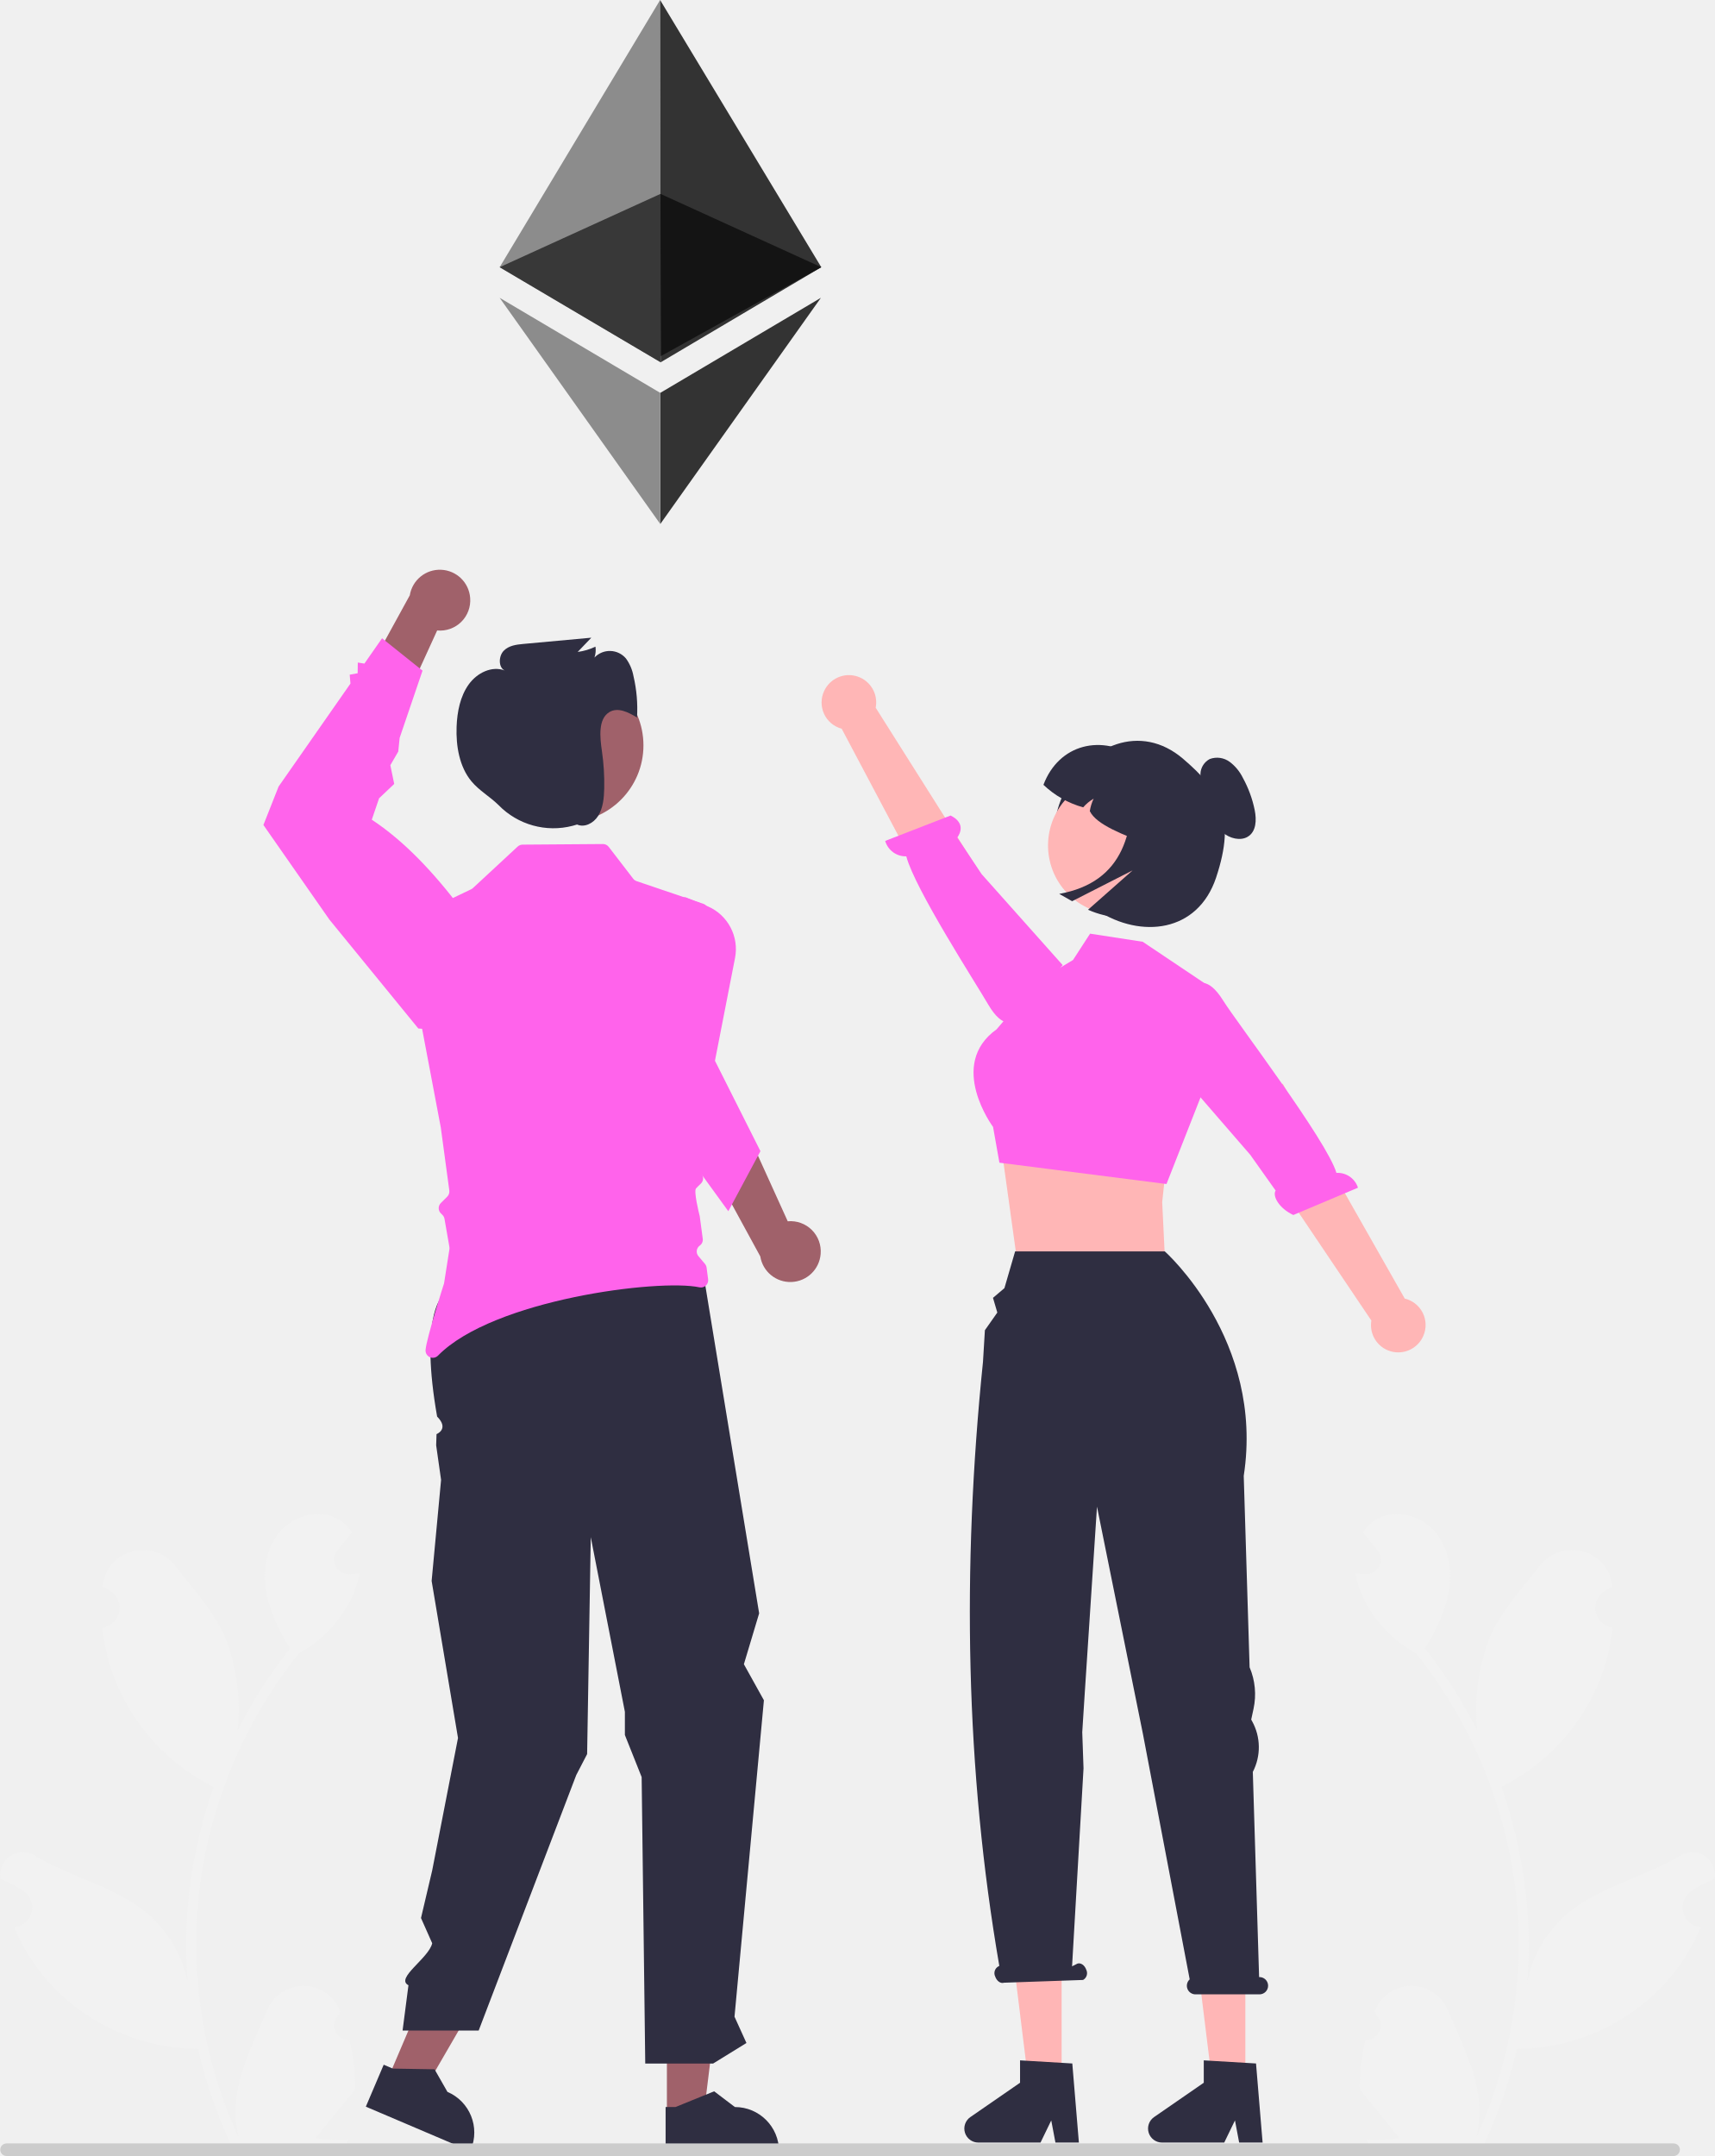
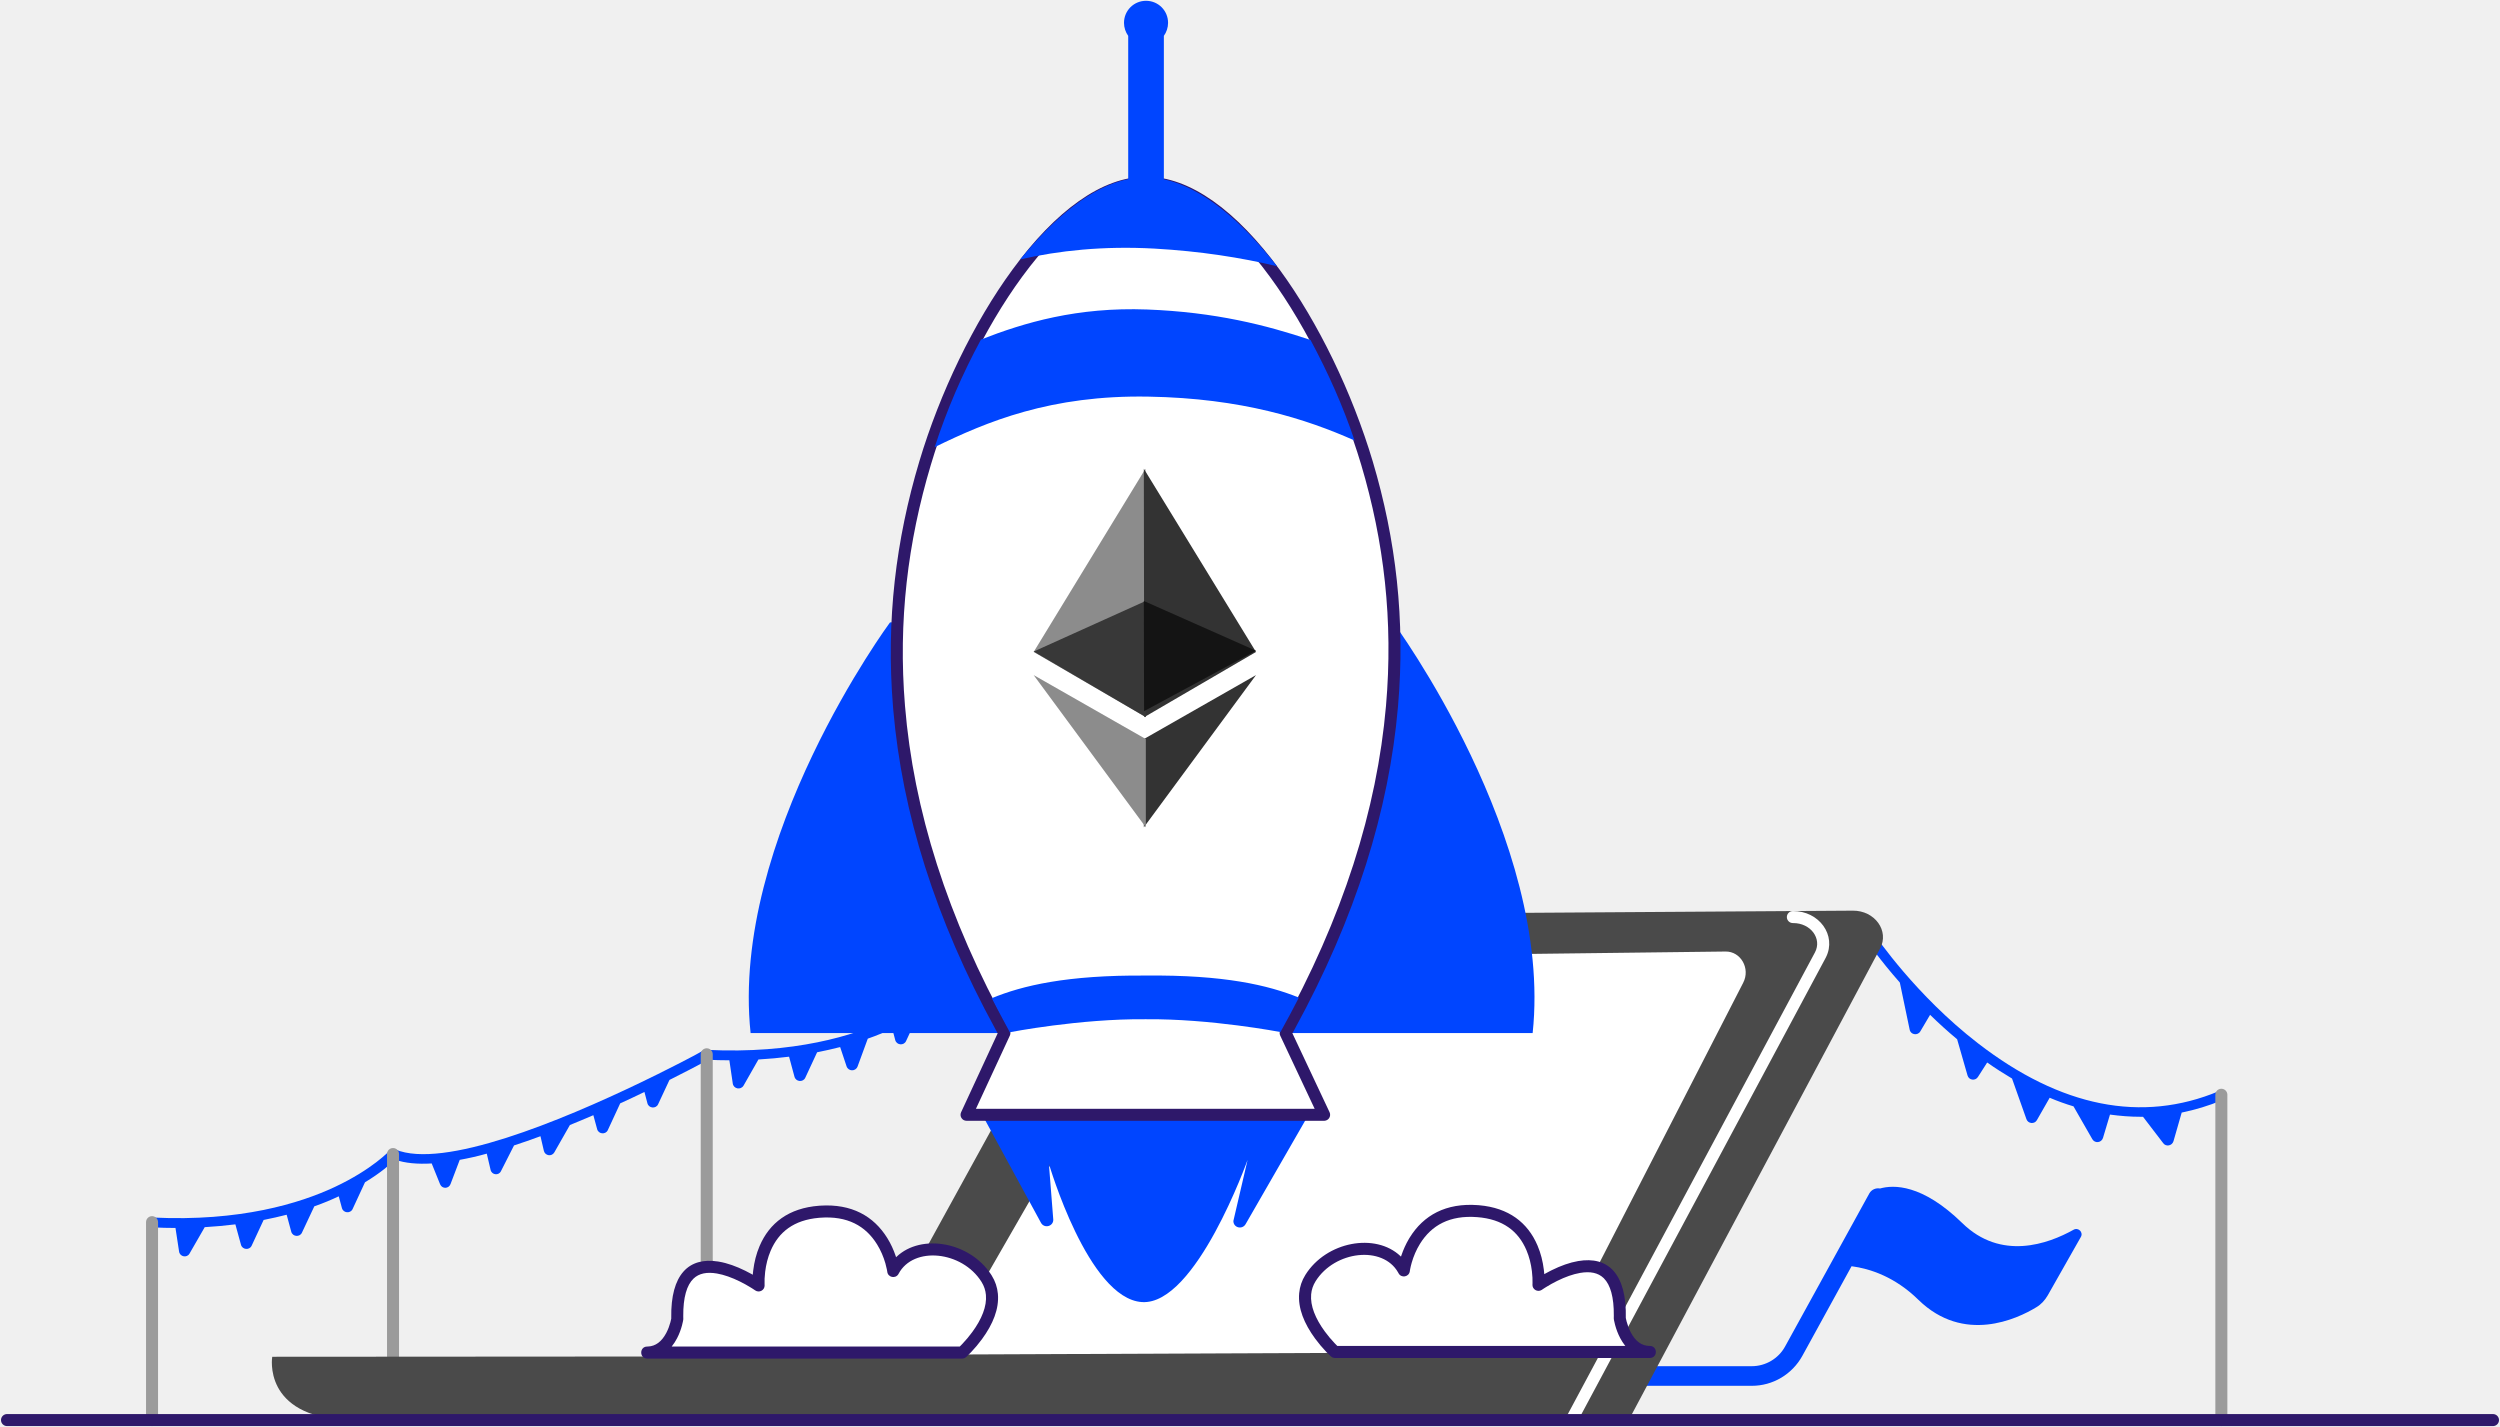
- <svg xmlns="http://www.w3.org/2000/svg" data-name="Layer 1" width="423.876" height="532.804" viewBox="0 0 423.876 532.804">
-   <path d="M474.453,687.758a3.613,3.613,0,0,1-2.619-6.263c.091-.362.156-.622.248-.984q-.049-.118-.098-.236a9.703,9.703,0,0,0-17.898.067c-2.927,7.051-6.654,14.113-7.572,21.568a28.705,28.705,0,0,0,.504,9.872A115.086,115.086,0,0,1,436.548,663.983a111.08,111.08,0,0,1,.689-12.392q.571-5.06,1.584-10.047a116.419,116.419,0,0,1,23.087-49.342,30.983,30.983,0,0,0,12.886-13.369,23.633,23.633,0,0,0,2.149-6.458c-.627.082-1.265.134-1.892.175-.195.01-.401.021-.597.031l-.074.003a3.58,3.58,0,0,1-2.94-5.832q.406-.5.813-.999c.411-.514.833-1.018,1.244-1.532a1.782,1.782,0,0,0,.134-.154c.473-.586.946-1.162,1.419-1.748a10.352,10.352,0,0,0-3.394-3.28c-4.741-2.777-11.281-.854-14.706,3.435-3.435,4.288-4.083,10.304-2.89,15.662a41.485,41.485,0,0,0,5.738,12.793c-.257.329-.525.648-.782.977a117.171,117.171,0,0,0-12.23,19.375,48.709,48.709,0,0,0-2.908-22.624c-2.783-6.715-8.001-12.37-12.595-18.175-5.519-6.973-16.835-3.93-17.807,4.909q-.014.128-.028.257,1.024.577,2.004,1.226a4.901,4.901,0,0,1-1.976,8.919l-.1.015a48.767,48.767,0,0,0,1.285,7.291,50.21,50.21,0,0,0,25,31.468c.401.206.792.411,1.193.607a119.597,119.597,0,0,0-6.438,30.296,113.434,113.434,0,0,0,.082,18.315l-.031-.216a29.974,29.974,0,0,0-10.232-17.308c-7.874-6.469-18.999-8.851-27.494-14.05a5.625,5.625,0,0,0-8.616,5.473q.017.114.035.227a32.925,32.925,0,0,1,3.692,1.779q1.024.578,2.004,1.226a4.901,4.901,0,0,1-1.976,8.919l-.1.015c-.072.01-.134.021-.206.031a48.808,48.808,0,0,0,8.978,14.058A50.254,50.254,0,0,0,437,689.929h.01a119.563,119.563,0,0,0,8.032,23.447h28.692c.103-.319.195-.648.288-.967a32.599,32.599,0,0,1-7.939-.473c2.129-2.612,4.257-5.245,6.386-7.857a1.781,1.781,0,0,0,.134-.154c1.08-1.337,2.17-2.663,3.25-4l.001-.002a47.75,47.75,0,0,0-1.399-12.164Z" transform="translate(-388.0619 -183.5979)" fill="#f2f2f2" />
-   <path d="M725.547,687.758a3.613,3.613,0,0,0,2.619-6.263c-.091-.362-.156-.622-.248-.984q.049-.118.098-.236a9.703,9.703,0,0,1,17.898.067c2.927,7.051,6.654,14.113,7.572,21.568a28.705,28.705,0,0,1-.504,9.872A115.086,115.086,0,0,0,763.452,663.983a111.08,111.08,0,0,0-.689-12.392q-.571-5.06-1.584-10.047a116.419,116.419,0,0,0-23.087-49.342,30.983,30.983,0,0,1-12.886-13.369,23.633,23.633,0,0,1-2.149-6.458c.627.082,1.265.134,1.892.175.195.01.401.021.597.031l.074.003a3.58,3.58,0,0,0,2.94-5.832q-.406-.5-.813-.999c-.411-.514-.833-1.018-1.244-1.532a1.782,1.782,0,0,1-.134-.154c-.473-.586-.946-1.162-1.419-1.748a10.352,10.352,0,0,1,3.394-3.28c4.741-2.777,11.281-.854,14.706,3.435,3.435,4.288,4.083,10.304,2.89,15.662a41.485,41.485,0,0,1-5.738,12.793c.257.329.525.648.782.977a117.171,117.171,0,0,1,12.23,19.375,48.709,48.709,0,0,1,2.908-22.624c2.783-6.715,8.001-12.37,12.595-18.175,5.519-6.973,16.835-3.93,17.807,4.909q.014.128.028.257-1.024.577-2.004,1.226a4.901,4.901,0,0,0,1.976,8.919l.1.015a48.767,48.767,0,0,1-1.285,7.291,50.21,50.21,0,0,1-25,31.468c-.401.206-.792.411-1.193.607a119.597,119.597,0,0,1,6.438,30.296,113.434,113.434,0,0,1-.082,18.315l.031-.216a29.974,29.974,0,0,1,10.232-17.308c7.874-6.469,18.999-8.851,27.494-14.05a5.625,5.625,0,0,1,8.616,5.473q-.017.114-.035.227a32.925,32.925,0,0,0-3.692,1.779q-1.024.578-2.004,1.226a4.901,4.901,0,0,0,1.976,8.919l.1.015c.072.01.134.021.206.031a48.808,48.808,0,0,1-8.978,14.058A50.254,50.254,0,0,1,763,689.929h-.01a119.563,119.563,0,0,1-8.032,23.447H726.266c-.103-.319-.195-.648-.288-.967a32.599,32.599,0,0,0,7.939-.473c-2.129-2.612-4.257-5.245-6.386-7.857a1.781,1.781,0,0,1-.134-.154c-1.08-1.337-2.17-2.663-3.25-4l-.001-.002a47.75,47.75,0,0,1,1.399-12.164Z" transform="translate(-388.0619 -183.5979)" fill="#f2f2f2" />
-   <polygon points="95.525 514.522 103.913 518.096 121.692 487.445 109.312 482.17 95.525 514.522" fill="#a0616a" />
-   <polygon points="164.839 522.46 173.956 522.459 178.294 487.291 164.837 487.292 164.839 522.46" fill="#a0616a" />
-   <path d="M552.58,715.569l28.037-.001V715.213a10.914,10.914,0,0,0-10.913-10.913h-.001l-5.121-3.885-9.555,3.886-2.447 0Z" transform="translate(-388.0619 -183.5979)" fill="#2f2e41" />
-   <path d="M478.487,704.209,504.28,715.2l.139-.326a10.914,10.914,0,0,0-5.761-14.318l-.001-0-3.188-5.582-10.314-.172-2.252-.96Z" transform="translate(-388.0619 -183.5979)" fill="#2f2e41" />
-   <path d="M561.844,497.923,575.701,582.297l-3.771,12.573,4.948,8.905-7.267,78.204,2.95,6.494-8.242,5.083H547.549l-.89-70.799-4.143-10.395V606.634l-8.433-43.171-.9,53.613-2.692,5.193-24.119,63.138H487.567l1.454-11.204h0c-3.369-1.706,5.059-6.691,5.868-10.38l-2.769-6.23,2.769-11.768,6.378-32.729-6.517-38.806,2.334-24.978-1.215-8.544.092-2.763s3.214-1.24.145-4.336c-4.25-24.091.978-29.319.978-29.319L518.01,492.102Z" transform="translate(-388.0619 -183.5979)" fill="#2f2e41" />
-   <circle id="a947ada5-bf6f-4e8a-be72-c0404926012e" data-name="ab6171fa-7d69-4734-b81c-8dff60f9761b" cx="140.038" cy="184.204" r="19.004" fill="#a0616a" />
-   <path d="M504.273,331.347a7.478,7.478,0,0,1-8.159,8.058l-11.042,24.173-7.328-11.706,11.609-21.161a7.519,7.519,0,0,1,14.92.635Z" transform="translate(-388.0619 -183.5979)" fill="#a0616a" />
-   <path d="M563.09,499.739a1.786,1.786,0,0,1-2.15,1.99c-9.95-2.15-51.01,3.01-64.61,16.87a1.796,1.796,0,0,1-3.08-1.39c.24-2.98,4.57-16.46,4.57-16.46l1.32-8.4a1.947,1.947,0,0,0,0-.59l-1.21-6.95a1.821,1.821,0,0,0-.5-.96l-.41-.41a1.799,1.799,0,0,1,0-2.54l1.59-1.58a1.841,1.841,0,0,0,.51-1.51l-2.11-15.6c-.01-.03-.01-.07-.02-.1l-9.32-49.22a1.798,1.798,0,0,1,.99-1.95l15.84-7.57a1.767,1.767,0,0,0,.45-.3l11.06-10.26a1.854,1.854,0,0,1,1.2-.48l19.88-.15a1.81,1.81,0,0,1,1.43.7l6.05,7.87a1.794,1.794,0,0,0,.84.6l4.1,1.39,11.84,4.02.55.19a1.784,1.784,0,0,1,1.2,1.62.859.859,0,0,1,.01.16l-2.96,61.26a1.94,1.94,0,0,0,.14.79l1.42,3.31a1.805,1.805,0,0,1-.41,2c-.42.4-.9.86-1.2,1.2-.61.67.69,5.98.89,6.75a1.414,1.414,0,0,1,.04.2l.73,5.49a1.784,1.784,0,0,1-.74,1.69,1.789,1.789,0,0,0-.32,2.62l1.6,1.89a1.908,1.908,0,0,1,.41.93Z" transform="translate(-388.0619 -183.5979)" fill="#ff63eb" />
-   <path d="M523.238,385.876q-.122-.268-.243-.538c.031.001.062.005.093.006Z" transform="translate(-388.0619 -183.5979)" fill="#2f2e41" />
-   <path d="M590.903,493.488a7.478,7.478,0,0,0-8.138-8.079l-10.98-24.202-7.358,11.687,11.555,21.191a7.519,7.519,0,0,0,14.921-.597Z" transform="translate(-388.0619 -183.5979)" fill="#a0616a" />
-   <path d="M576.02,468.079l-.61,1.14-6.43,12.02-.9,1.68-6.28-8.65-20.61-28.38,2.93-17.8,5.39-22.3,7.99-.46,5.6,2.29h0a11.499,11.499,0,0,1,6.64,12.723L564.78,445.739Z" transform="translate(-388.0619 -183.5979)" fill="#ff63eb" />
-   <path d="M544.645,350.702a10.695,10.695,0,0,0-1.86-4.373,5.23,5.23,0,0,0-7.791-.237,5.735,5.735,0,0,0,.252-2.69,14.571,14.571,0,0,1-4.399,1.308l3.372-3.521-16.787,1.542c-1.733.159-3.606.385-4.878,1.701-1.272,1.316-1.343,4.125.265,4.859-3.169-1.193-6.807.539-8.898,3.441-2.091,2.902-2.86,6.73-3.002,10.443-.183,4.815.714,9.942,3.654,13.487,1.922,2.318,4.543,3.764,6.67,5.849l.064.063a18.908,18.908,0,0,0,18.303,5.099c.363-.1.723-.21,1.085-.314,1.809.818,4.062-.3,5.204-2.12,1.218-1.94,1.458-4.422,1.51-6.786a55.635,55.635,0,0,0-.57-9.245c-.503-3.446-.957-7.86,1.772-9.591,2.125-1.348,4.765-.018,6.905,1.302A35.53,35.53,0,0,0,544.645,350.702Z" transform="translate(-388.0619 -183.5979)" fill="#2f2e41" />
-   <path d="M504.121,438.679l-12.663-.914-21.977-26.907L453.168,387.475l3.757-9.506,17.759-25.442L474.5,350.329l1.965-.354.035-2.646,1.631.259L482.5,341.329l10,8-5.655,16.613L486.5,369.329l-1.957,3.373.957,4.627-3.74,3.549-1.801,5.289c7.768,5.109,15.135,12.752,22.317,22.317Z" transform="translate(-388.0619 -183.5979)" fill="#ff63eb" />
-   <polygon points="288.635 284.344 287.262 297.074 288.07 313.768 251.094 309.375 247.619 284.344 252.046 284.387 288.635 284.344" fill="#ffb6b6" />
-   <path d="M644.501,426.102l8.786-5.272,4.213-6.501,13,2,15.892,10.653-.156,24.161-9.853,25.059-41.296-5.272-1.569-8.839s-11.422-15.341.879-24.128Z" transform="translate(-388.0619 -183.5979)" fill="#ff63eb" />
-   <path d="M591.766,354.359a6.707,6.707,0,0,0,4.335,9.326l28.607,53.976L636.255,408.75l-31.75-50.255a6.743,6.743,0,0,0-12.738-4.136Z" transform="translate(-388.0619 -183.5979)" fill="#ffb6b6" />
-   <path d="M638.692,435.901s-2.651,2.351-6.421-4.141c-3.018-5.197-18.069-28.469-20.201-36.537a5.269,5.269,0,0,1-5.213-3.814l16.168-6.275c3.515,1.757,2.539,4.193,1.648,5.453l6.021,9.032,20.028,22.476-10.084,12.14Z" transform="translate(-388.0619 -183.5979)" fill="#ff63eb" />
-   <polygon points="307.814 515.476 299.73 515.476 295.882 484.294 307.814 484.294 307.814 515.476" fill="#ffb6b6" />
-   <path d="M700.142,713.08h-5.797l-1.035-5.474-2.65,5.474h-15.376a3.456,3.456,0,0,1-1.964-6.301l12.279-8.48v-5.534l12.915.771Z" transform="translate(-388.0619 -183.5979)" fill="#2f2e41" />
-   <polygon points="262.404 515.476 254.32 515.476 250.472 484.294 262.404 484.294 262.404 515.476" fill="#ffb6b6" />
-   <path d="M654.732,713.08H648.935l-1.035-5.474-2.65,5.474H629.874a3.456,3.456,0,0,1-1.964-6.301l12.279-8.48v-5.534l12.915.771Z" transform="translate(-388.0619 -183.5979)" fill="#2f2e41" />
-   <path d="M699.364,672.184h-.088l-1.555-50.7a13.258,13.258,0,0,0-.174-12.528l-.223-.403.577-2.675a17.041,17.041,0,0,0-.974-10.256l-1.45-47.294c5.182-33.582-19.513-55.483-19.513-55.483H638.971l-2.644,9.083L633.5,504.329l1.07,3.634L631.5,512.329l-.471,7.801c-5.25,51.152-4.298,100.999,4.034,149.292l-.227.115a1.919,1.919,0,0,0-.784,2.531c.385,1.115,1.36,1.791,2.178,1.508l19.537-.68a1.919,1.919,0,0,0,.784-2.531c-.385-1.115-1.36-1.791-2.178-1.508l-1.328.672,2.833-48.924-.314-8.936.648-10.138,2.995-45.601,11.335,56.076,11.578,60.741a2.13,2.13,0,0,0,1.436,3.709h15.809a2.136,2.136,0,0,0,0-4.273Z" transform="translate(-388.0619 -183.5979)" fill="#2f2e41" />
-   <path d="M739.877,513.705a6.707,6.707,0,0,0-4.605-9.196L705.102,451.391l-11.282,9.245,33.203,49.307a6.743,6.743,0,0,0,12.854,3.762Z" transform="translate(-388.0619 -183.5979)" fill="#ffb6b6" />
-   <path d="M683.877,426.945s2.581-2.427,6.539,3.952c3.168,5.107,25.608,34.553,27.974,42.555a5.269,5.269,0,0,1,5.322,3.66l-15.977,6.744c-3.564-1.654-5.225-4.748-4.371-6.033L697.081,468.97l-23.554-27.192,8.452-13.112Z" transform="translate(-388.0619 -183.5979)" fill="#ff63eb" />
-   <path d="M803.283,714.849a1.549,1.549,0,0,1-1.553,1.553H389.679a1.553,1.553,0,0,1,0-3.106H801.729A1.549,1.549,0,0,1,803.283,714.849Z" transform="translate(-388.0619 -183.5979)" fill="#ccc" />
-   <path d="M651.182,379.266c-5.379,10.602-1.865,22.883,8.117,29.341,10.794,6.983,24.808,5.454,29.341-8.117,5.048-15.113.901-21.596-8.117-29.341C669.955,362.072,656.994,367.81,651.182,379.266Z" transform="translate(-388.0619 -183.5979)" fill="#2f2e41" />
-   <path d="M677.661,402.884a17.031,17.031,0,0,1-27.1-20.635l.148-.194a17.031,17.031,0,0,1,26.948,20.826Z" transform="translate(-388.0619 -183.5979)" fill="#ffb6b6" />
-   <path d="M645.969,377.549a23.27,23.27,0,0,0,9.823,5.566,10.177,10.177,0,0,1,2.589-2.145,10.887,10.887,0,0,0-.95,3.074c1.642,3.408,8.349,5.857,14.758,8.362L680.679,377.423l-11.237-6.367C660.412,364.813,649.782,367.477,645.969,377.549Z" transform="translate(-388.0619 -183.5979)" fill="#2f2e41" />
-   <path d="M687.083,371.168a5.234,5.234,0,0,1,4.948.723,11.028,11.028,0,0,1,3.23,3.929,28.169,28.169,0,0,1,2.929,7.982c.485,2.417.403,5.338-1.766,6.6-1.809,1.052-4.396.39-6.059-1.015a13.461,13.461,0,0,1-3.411-5.306,18.752,18.752,0,0,0-3.021-5.526l1.498.699a13.092,13.092,0,0,1-.652-4.46A4.319,4.319,0,0,1,687.083,371.168Z" transform="translate(-388.0619 -183.5979)" fill="#2f2e41" />
-   <path d="M667.647,373.131l12.056,6.831a14.128,14.128,0,0,1,5.327,19.256l0,0a21.929,21.929,0,0,1-28.039,9.202l11.016-9.725-14.945,7.614-3.191-1.808C665.899,401.588,668.991,389.016,667.647,373.131Z" transform="translate(-388.0619 -183.5979)" fill="#2f2e41" />
-   <polygon points="163.162 0 123.5 66.033 163.297 89.529 163.162 0" fill="#8c8c8c" />
-   <polygon points="202.998 66.033 163.162 0 163.297 89.529 202.998 66.033" fill="#333" />
-   <polygon points="123.5 66.033 163.249 47.916 163.297 89.529 123.5 66.033" fill="#383838" />
-   <polygon points="202.998 66.033 163.249 47.916 163.335 88.008 202.998 66.033" fill="#141414" />
-   <polygon points="202.901 73.595 163.2 97.091 163.2 129.5 202.901 73.595" fill="#333" />
-   <polygon points="123.498 73.595 163.2 97.091 163.2 129.5 123.498 73.595" fill="#8c8c8c" />
+ <svg xmlns="http://www.w3.org/2000/svg" height="712" viewBox="0 0 1248 712" width="1248">
+   <g fill="none" fill-rule="evenodd">
+     <path d="m1035.1 613.9c-12.7 7.1-36.2 15.6-55.6-3.4-20-19.5-34.3-19.1-41-17.2-2-.4-4.2.5-5.3 2.4l-42.1 76.5c-3.3 6-9.7 9.8-16.6 9.8h-137.1c-2.7 0-4.9 2.2-4.9 4.9s2.2 4.9 4.9 4.9h137.1c10.5 0 20.1-5.7 25.2-14.9l24.6-44.8c9.2 1.2 21.7 5.3 33.4 16.8 22.6 22 49.1 9.6 58.8 3.7 2.4-1.4 4.3-3.5 5.7-5.9l16.5-29.1c1.5-2.4-1.2-5.1-3.6-3.7z" fill="#0045FF" />
+     <g transform="translate(72 466)">
+       <g fill="#0045FF">
+         <path d="m282.7 59.4c-.6-1.3-2.2-1.8-3.4-1.1-.4.2-4.6 2.8-22.9 11.9l-8.4 4.1c-39.9 19.2-98.8 43.6-122.7 33.5-1-.4-2.1-.2-2.8.6-.1.1-8.7 9.4-27.5 18.2-17.3 8.1-47.1 17.3-90.6 15.2-1.5-.1-2.8 1.2-2.5 2.8.2 1.2 1.2 2 2.4 2.1 3.9.2 7.6.3 11.3.3l1.8 11.8c.4 2.6 3.9 3.3 5.2 1l7.6-13.2c5.3-.3 10.4-.8 15.3-1.4l2.8 10.2c.7 2.5 4.2 2.8 5.3.5l6-12.9c4.1-.8 7.9-1.7 11.5-2.6l2.3 8.5c.7 2.5 4.2 2.8 5.3.5l6.2-13.2c4.6-1.6 8.6-3.3 12.2-5l1.6 5.9c.7 2.5 4.2 2.8 5.3.5l6.2-13.4c8.1-4.9 12.9-9.2 15-11.3 5.1 1.8 11.3 2.3 18.3 1.9l4.2 10.4c1 2.4 4.3 2.3 5.2-.1l4.6-12.1c4.4-.8 8.9-1.8 13.5-3.1l1.9 8.1c.6 2.6 4.1 3 5.2.6l6.5-12.8c4.4-1.4 8.8-3 13.2-4.6l1.7 7.3c.6 2.5 3.9 3 5.2.8l7.8-13.7c3.9-1.6 7.8-3.2 11.7-4.9l1.9 7c.7 2.5 4.2 2.8 5.3.5l6.2-13.4c4.2-1.9 8.2-3.8 12.1-5.7l1.5 5.7c.7 2.5 4.2 2.8 5.3.5l5.7-12.2c15.5-7.8 18.4-9.6 19.9-10.4.6-.7 1.2-2.1.6-3.3z" />
+         <path d="m401.8 24.1c-1-.4-2.1-.2-2.8.6-.1.1-8.7 9.4-27.5 18.2-17.3 8.1-47.1 17.3-90.6 15.2-1.5-.1-2.8 1.2-2.5 2.8.2 1.2 1.2 2 2.4 2.1 3.9.2 7.6.3 11.3.3l1.7 11.6c.4 2.7 4 3.4 5.4 1l7.4-13c5.3-.3 10.4-.8 15.3-1.4l2.7 10c.7 2.6 4.3 2.9 5.4.5l5.9-12.7c4.1-.8 7.9-1.7 11.5-2.6l3.2 9.6c.9 2.6 4.5 2.7 5.5.1l5.1-13.9c4.6-1.6 8.6-3.3 12.2-5l1.5 5.7c.7 2.6 4.3 2.9 5.4.5l6.1-13.1c8.1-4.9 12.9-9.2 15-11.3" />
+         <path d="m1038.9 80.1c-.5-1.3-2-2-3.2-1.4-38.5 16.1-79 8-120.3-23.9-31.1-24-50.9-53.3-51.1-53.5-.8-1.1-2.3-1.4-3.4-.7-1.1.8-1.4 2.3-.7 3.4.1.2 5.9 8.8 16.2 20.5l4.9 23.5c.5 2.6 4 3.1 5.3.9l4.9-8.3c4.2 4.1 8.7 8.2 13.5 12.2l5.2 18.1c.7 2.4 3.9 2.8 5.2.7l4.6-7.2c4.1 2.9 8.2 5.5 12.4 8l7.2 20.3c.8 2.3 4 2.6 5.2.5l6.4-11.2c4 1.7 7.9 3.1 11.9 4.3l9.4 16.4c1.3 2.2 4.5 1.8 5.3-.6l3.5-11.7c5.1.7 10.2 1.1 15.3 1.1h1.2l10.1 13.2c1.4 1.9 4.4 1.3 5.1-1l4.1-14.3c6.8-1.4 13.5-3.4 20.2-6.2 1.3-.5 2.1-1.9 1.6-3.1z" />
+       </g>
+       <g fill="#9b9b9b" transform="translate(0 57)">
+         <path d="m3.9 84.1c1.598 0 2.904 1.249 2.995 2.824l.005.176v98.8c0 1.657-1.343 3-3 3-1.598 0-2.904-1.249-2.995-2.824l-.005-.176v-98.8c0-1.657 1.343-3 3-3z" />
+         <path d="m124.2 50.1c1.598 0 2.904 1.249 2.995 2.824l.005.176v131.2c0 1.657-1.343 3-3 3-1.598 0-2.904-1.249-2.995-2.824l-.005-.176v-131.2c0-1.657 1.343-3 3-3z" />
+         <path d="m280.8.3c1.598 0 2.904 1.249 2.995 2.824l.005.176v180.8c0 1.657-1.343 3-3 3-1.598 0-2.904-1.249-2.995-2.824l-.005-.176v-180.8c0-1.657 1.343-3 3-3z" />
+         <path d="m1036.9 20.5c1.598 0 2.904 1.249 2.995 2.824l.005.176v162.4c0 1.657-1.343 3-3 3-1.598 0-2.904-1.249-2.995-2.824l-.005-.176v-162.4c0-1.657 1.343-3 3-3z" />
+       </g>
+     </g>
+     <g transform="translate(135 454)">
+       <path d="m789.9.6-362 2.4c-5.8 0-11 3-13.4 7.6l-116.8 212.5-296.8.2s-5.1 29.8 37.6 31.6l640-.8 125-234.5c4.8-8.9-2.6-19.1-13.6-19z" fill="#4a4a4a" />
+       <g fill="#fff" transform="translate(334)">
+         <path d="m.9 222.2 305.7-1.3 94.6-184.3c3.7-7.1-1.2-15.7-8.8-15.6l-277.8 3.4z" />
+         <path d="m425.973.799c13.103-.117 22.03 12.112 16.543 23.084l-.171.332-123.8 231.3c-.782 1.461-2.6 2.011-4.061 1.229-1.407-.753-1.969-2.467-1.311-3.897l.081-.164 123.792-231.285c3.584-6.788-2.091-14.68-11.02-14.6-1.657.015-3.012-1.316-3.027-2.973-.015-1.657 1.316-3.012 2.973-3.027z" />
+       </g>
+     </g>
+     <g transform="translate(373)">
+       <g fill="#0045FF" transform="translate(0 308)">
+         <path d="m113.2 240.9 33.5 61.6c1.7 2.9 6.1 1.7 6.1-1.6l-2.2-28s19.6 67.4 46.5 69.1 52.7-71 52.7-71l-7.1 30.5c0 3.4 4.4 4.5 6.1 1.6l35.8-62.2" />
+         <path d="m71.3 2.7s-79.9 108.2-69.6 205h176.3v-207.3z" />
+         <path d="m322.5 2.7s79.9 108.2 69.6 205h-176.3v-207.3z" />
+       </g>
+       <path d="m268.8 515.7c67.7-121.7 60.3-218.3 40.6-284.5-19.8-66.2-66.2-140-110.3-140s-90.5 73.8-110.3 140-28.1 162.8 39.6 284.5l-18.9 40.8h178.5z" fill="#fff" />
+       <path d="m199.1 88.2c-21.948 0-45.097 16.951-66.682 46.402-19.326 26.368-36.233 61.438-46.492 95.739-11.702 39.126-16.675 79.362-13.128 122.543l.133 1.579c4.437 51.077 20.772 104.08 50.981 159.312l1.126 2.046-18.259 39.419c-.921 1.988.531 4.261 2.722 4.261h178.5l.172-.005c2.102-.115 3.454-2.335 2.542-4.273l-18.547-39.413 1.142-2.073c30.54-55.836 47.071-109.369 51.555-160.839 3.773-43.313-1.019-83.676-12.588-122.554-10.26-34.304-27.167-69.375-46.493-95.743-21.585-29.451-44.734-46.402-66.682-46.402zm0 6c19.581 0 41.275 15.886 61.843 43.948 18.905 25.794 35.514 60.245 45.583 93.911 11.362 38.181 16.065 77.794 12.361 120.317-4.501 51.666-21.365 105.52-52.708 161.864l-.094.183c-.378.805-.381 1.741.001 2.552l17.186 36.523h-169.077l16.927-36.539c.403-.87.366-1.881-.1-2.719-31.311-56.286-47.995-110.108-52.244-161.85-3.482-42.395 1.399-81.89 12.897-120.332 10.069-33.666 26.678-68.118 45.583-93.911 20.568-28.062 42.262-43.948 61.843-43.948z" fill="#2e186a" fill-rule="nonzero" />
+       <g fill="#0045FF">
+         <path d="m208 89.5v-70.9c0-.2 0-.4 0-.7 1.3-1.8 2.1-4.1 2.1-6.5 0-6.1-4.9-11-11-11s-11 4.9-11 11c0 2.4.8 4.7 2.1 6.5v.7 70.8c-18.5 3.8-37 19.3-53.9 40.1 19.1-4.4 41.4-6.8 67-5.4 22.9 1.3 43.3 4.5 61.2 8.8-17.5-22.4-37.1-39.2-56.5-43.4z" />
+         <path d="m281.2 169.7c-22.1-7.4-47.5-13.9-81.6-15.2-34.8-1.3-61.2 6.5-82.9 15-9.5 17.6-17 35-23.1 53.7 26-12.7 57.9-26.1 106.8-25.2 46.5.8 78.5 11.1 102.8 21.9-5.9-17.5-13.1-33.6-22-50.2z" />
+         <path d="m266.2 515.2c3.2-5.8 6.3-11.5 9.2-17.2-15.3-6.2-37.3-11.4-76.4-11-39.5-.3-61.6 5-76.9 11.3 2.9 5.6 5.9 11.3 9 17 0 0 34.7-6.8 67.8-6.5 32.6-.3 67.3 6.4 67.3 6.4z" />
+       </g>
+       <g transform="translate(143 234)">
+         <path d="m55.81 0-55.81 91.457 56 32.543z" fill="#8c8c8c" />
+         <path d="m111 91.457-56-91.457.19 124z" fill="#333" />
+         <path d="m0 91.251 55.932-25.251.068 58z" fill="#383838" />
+         <path d="m111 90.854-56-24.854.121 55z" fill="#141414" />
+         <path d="m111 103-56 31.942v44.058z" fill="#333" />
+         <path d="m0 103 56 31.942v44.058z" fill="#8c8c8c" />
+       </g>
+     </g>
+     <g transform="translate(320 601)">
+       <path d="m503.6 73.9h-157.2s-22.6-20.3-12.2-36.9 37.7-20.6 46.6-3.8c0 0 3.9-32.1 36.8-29.6 33 2.5 30.4 36.8 30.4 36.8s41.7-29.5 40.6 16.6c-.1-.1 2.5 16.9 15 16.9z" fill="#fff" />
+       <path d="m346.4 76.9h157.2l.203-.005c3.729-.196 3.729-5.793 0-5.989l-.203-.005c-4.176 0-7.278-2.47-9.562-6.87-.857-1.65-1.522-3.445-1.997-5.211-.141-.522-.255-1.01-.341-1.433l-.08-.417-.017-.098-.004.201c.53-22.209-8.757-31.123-23.794-28.55-4.231.724-8.667 2.327-13.147 4.541l-.799.401c-.793.405-1.567.818-2.32 1.237l-.633.356-.003-.046c-.055-.696-.128-1.42-.219-2.167-.506-4.143-1.517-8.235-3.162-12.092-4.862-11.406-14.342-18.821-29.164-20.1l-.532-.043c-16.02-1.217-27.203 5.054-34.07 16.142l-.4.66c-1.572 2.65-2.809 5.42-3.757 8.215l-.227.683-.268-.261c-12.435-11.806-36.984-7.343-47.448 9.359-1.795 2.865-2.815 5.944-3.106 9.177-.67 7.442 2.443 15.108 7.961 22.639 1.714 2.339 3.545 4.497 5.378 6.428l.46.48c.89.921 1.596 1.597 2.045 2.0.551.495 1.265.768 2.005.768zm70.973-70.309c12.806.97 20.558 6.96 24.63 16.513 1.405 3.296 2.283 6.85 2.725 10.467.28 2.294.355 4.318.31 5.915l-.016.44-.014.247c-.188 2.475 2.527 4.07 4.585 2.769l.533-.362.697-.459c.304-.196.632-.404.985-.622 1.685-1.042 3.542-2.086 5.508-3.058 4.002-1.978 7.917-3.393 11.5-4.006 5.025-.86 8.947-.079 11.679 2.543l.187.184c3.214 3.245 5.02 9.307 4.936 18.671l-.015.919-.004.1.004.355.02.223.02.157c.019.138.046.301.078.481l.034.185c.118.623.283 1.349.492 2.124.58 2.158 1.393 4.351 2.466 6.417l.18.342c.638 1.188 1.34 2.289 2.107 3.29l.373.472h-143.777l-.253-.25c-.345-.343-.713-.719-1.1-1.128-1.668-1.757-3.337-3.724-4.89-5.844-4.736-6.464-7.337-12.868-6.825-18.554.207-2.302.927-4.473 2.215-6.53 9.563-15.263 33.506-17.933 41.179-4.403l.228.415c1.347 2.543 5.117 1.901 5.603-.867l.059-.407c.03-.198.079-.481.148-.841.179-.931.427-1.977.752-3.108.93-3.236 2.29-6.472 4.148-9.472 5.734-9.258 14.828-14.359 28.515-13.319z" fill="#2e186a" fill-rule="nonzero" />
+       <path d="m3.1 74.2h157.2s22.6-20.3 12.2-36.9-37.7-20.6-46.6-3.8c0 0-3.9-32.1-36.8-29.6-33 2.5-30.4 36.8-30.4 36.8s-41.7-29.5-40.6 16.6c.1-.1-2.5 16.8-15 16.9z" fill="#fff" />
+       <path d="m3.1 77.2h157.2c.74 0 1.454-.274 2.005-.768l.245-.224c.532-.493 1.31-1.256 2.26-2.257 1.833-1.932 3.664-4.089 5.378-6.428 5.517-7.53 8.631-15.196 7.961-22.639-.291-3.233-1.312-6.312-3.106-9.177l-.362-.565c-10.658-16.237-34.792-20.467-47.086-8.795l-.269.261-.226-.683c-1.026-3.027-2.393-6.027-4.157-8.875-6.788-10.961-17.793-17.215-33.519-16.182l-.55.039c-15.128 1.146-24.775 8.601-29.696 20.143-1.644 3.857-2.655 7.949-3.162 12.092l-.065.556c-.041.368-.077.729-.109 1.084l-.049.573-.632-.356c-1.003-.559-2.045-1.108-3.119-1.639-4.48-2.214-8.915-3.817-13.147-4.541l-.449-.074c-14.623-2.296-23.685 6.457-23.358 27.962l.008.46-.046.265c-.089.471-.221 1.044-.389 1.667-.475 1.756-1.14 3.543-1.996 5.188l-.173.326c-2.212 4.082-5.175 6.43-9.103 6.578l-.312.007c-3.984.032-3.96 6.0.024 6zm114.742-56.99c1.858 3 3.217 6.235 4.148 9.472.325 1.131.572 2.176.752 3.108l.131.735.049.338c.347 2.856 4.096 3.608 5.542 1.197l.087-.155c7.415-13.997 31.748-11.429 41.407 3.988 1.288 2.056 2.008 4.227 2.215 6.53.512 5.686-2.089 12.09-6.825 18.554-1.553 2.12-3.223 4.087-4.89 5.844l-.287.3-.551.564c-.178.18-.35.351-.517.514h-143.813l.024-.028c.994-1.219 1.883-2.597 2.672-4.111 1.073-2.061 1.886-4.245 2.466-6.393.209-.772.374-1.494.492-2.115l.064-.358c.019-.111.035-.214.048-.306l.02-.157.021-.223.004-.343-.006-.12-.014-.912c-.085-9.544 1.792-15.657 5.123-18.855 2.732-2.622 6.654-3.403 11.679-2.543 3.583.613 7.498 2.028 11.5 4.006 1.967.972 3.823 2.016 5.508 3.058l.673.422c.107.068.211.135.312.2l.697.459.394.269c2.027 1.434 4.79-.074 4.732-2.508l-.026-.518c-.067-1.645-.002-3.794.298-6.251.442-3.617 1.32-7.171 2.725-10.467 4.017-9.422 11.613-15.378 24.107-16.471l.523-.043c13.686-1.04 22.781 4.061 28.515 13.319z" fill="#2e186a" fill-rule="nonzero" />
+     </g>
+     <path d="m1244.5 705.9c1.657 0 3 1.343 3 3 0 1.598-1.249 2.904-2.824 2.995l-.176.005h-1241c-1.657 0-3-1.343-3-3 0-1.598 1.249-2.904 2.824-2.995l.176-.005z" fill="#2e186a" />
+   </g>
</svg>
